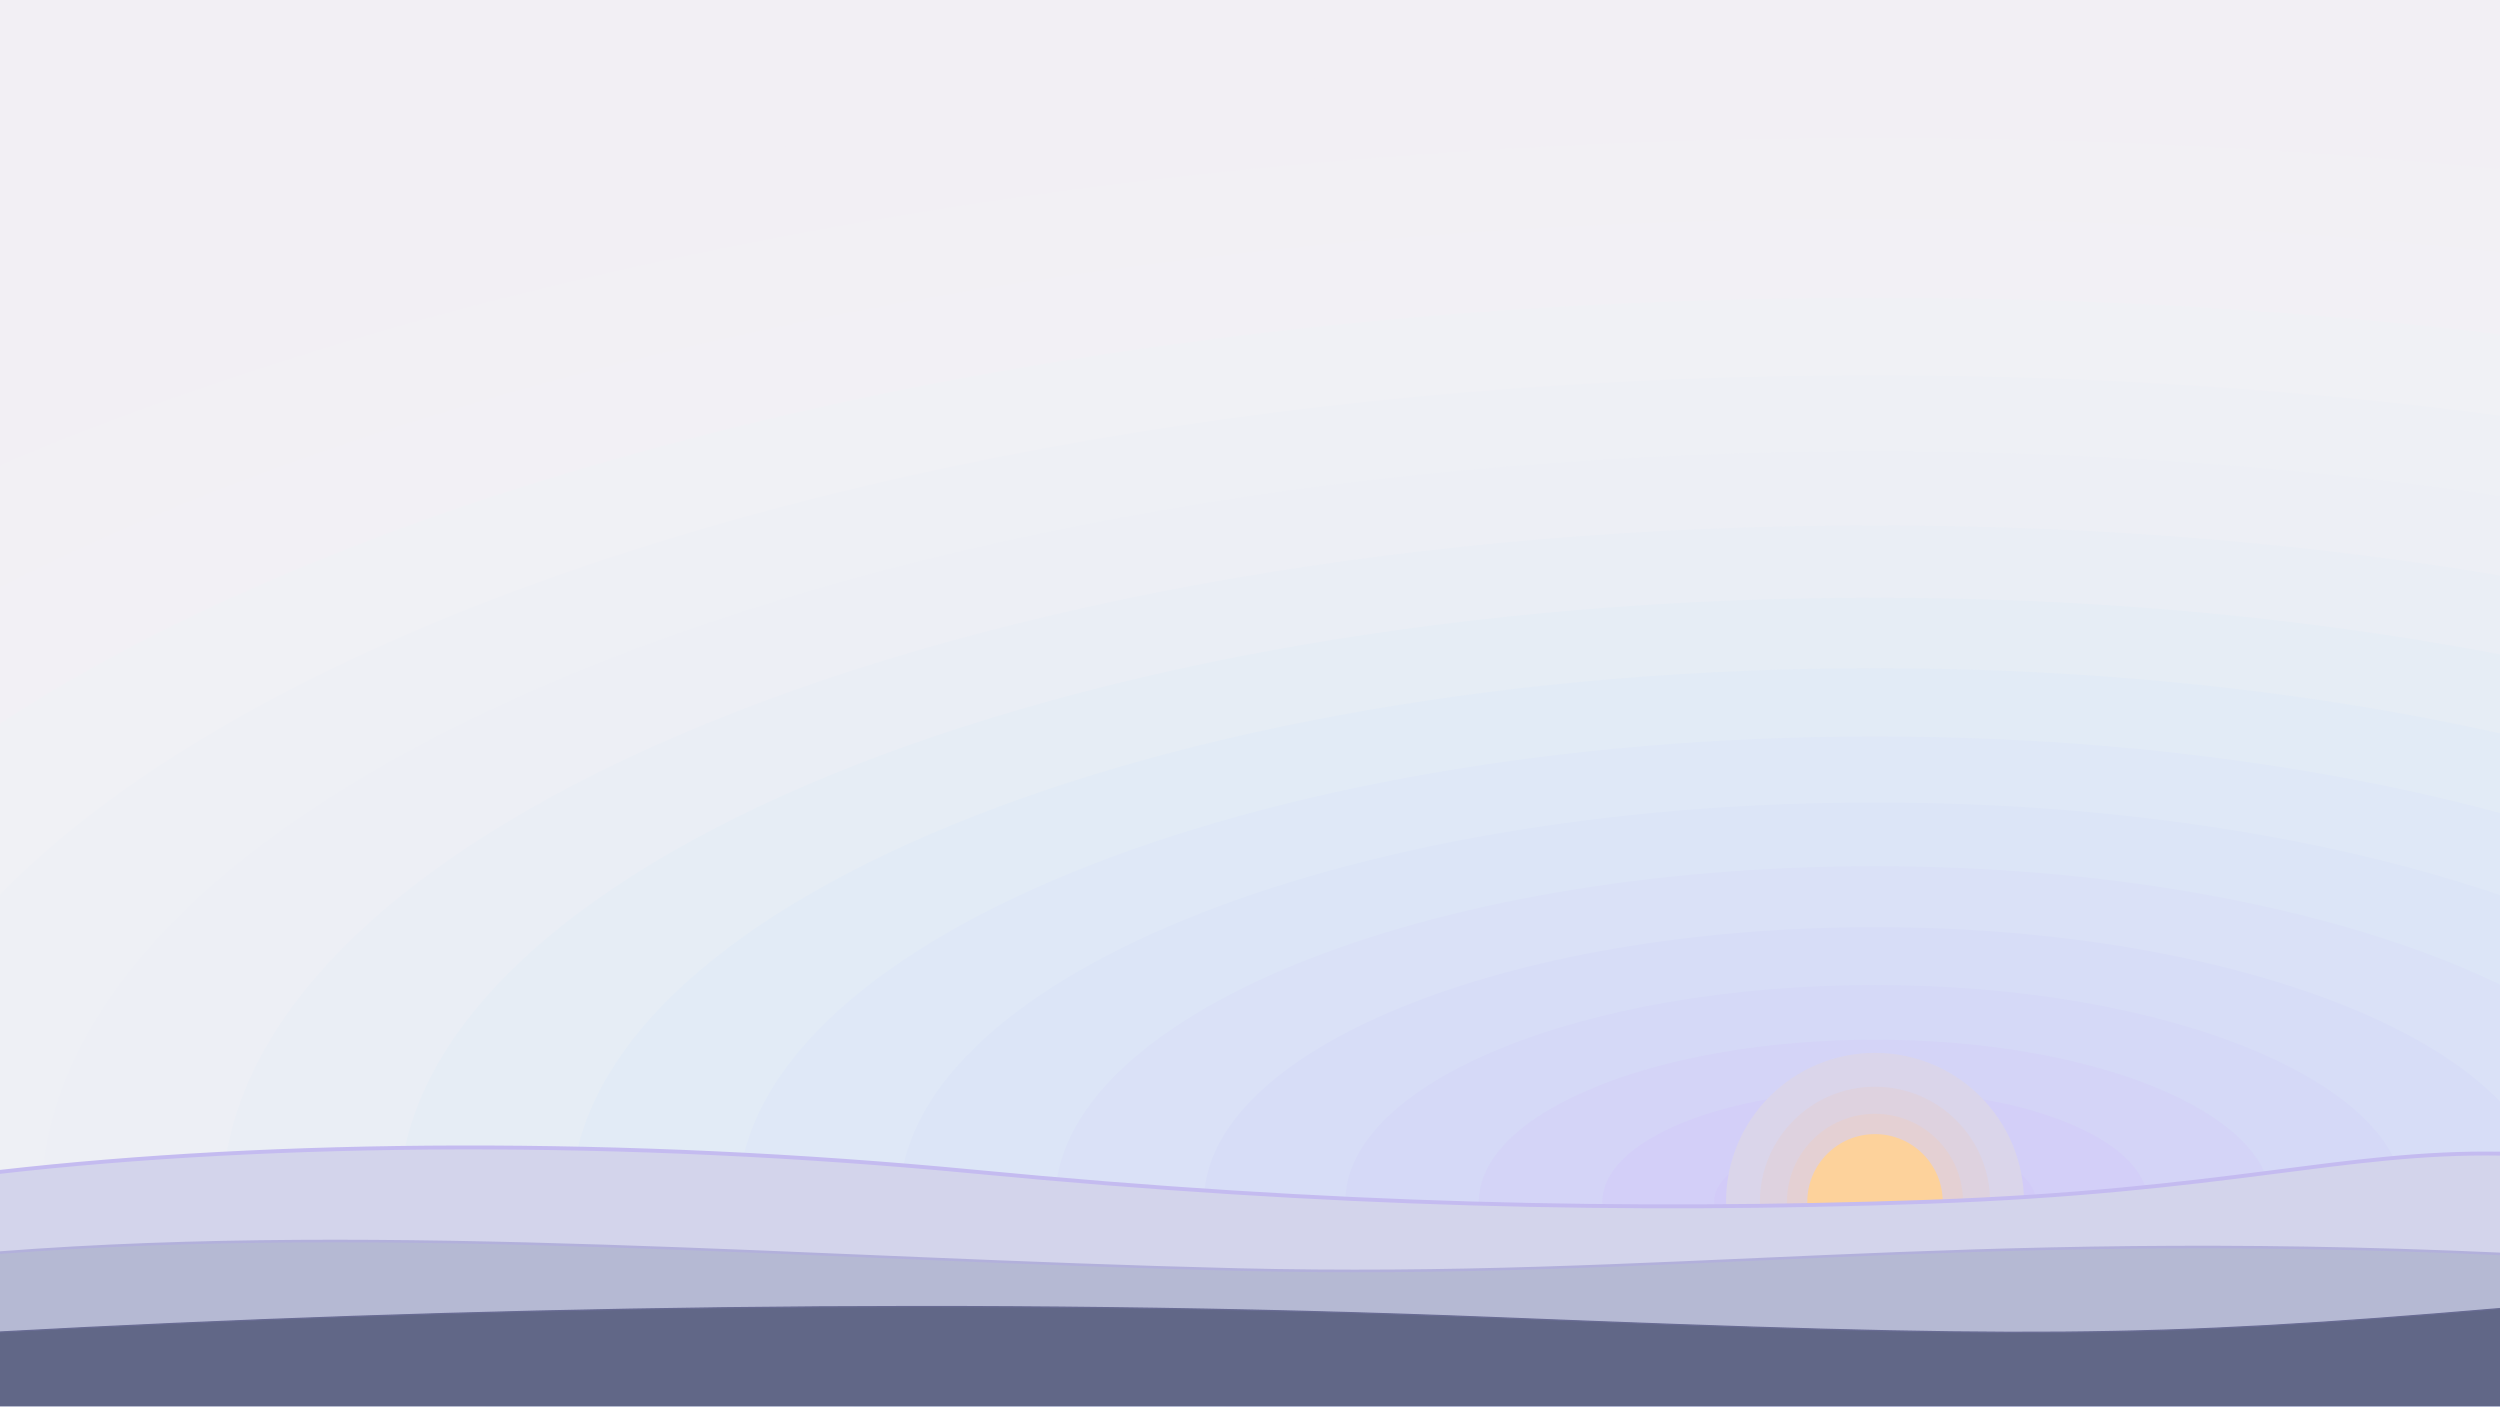
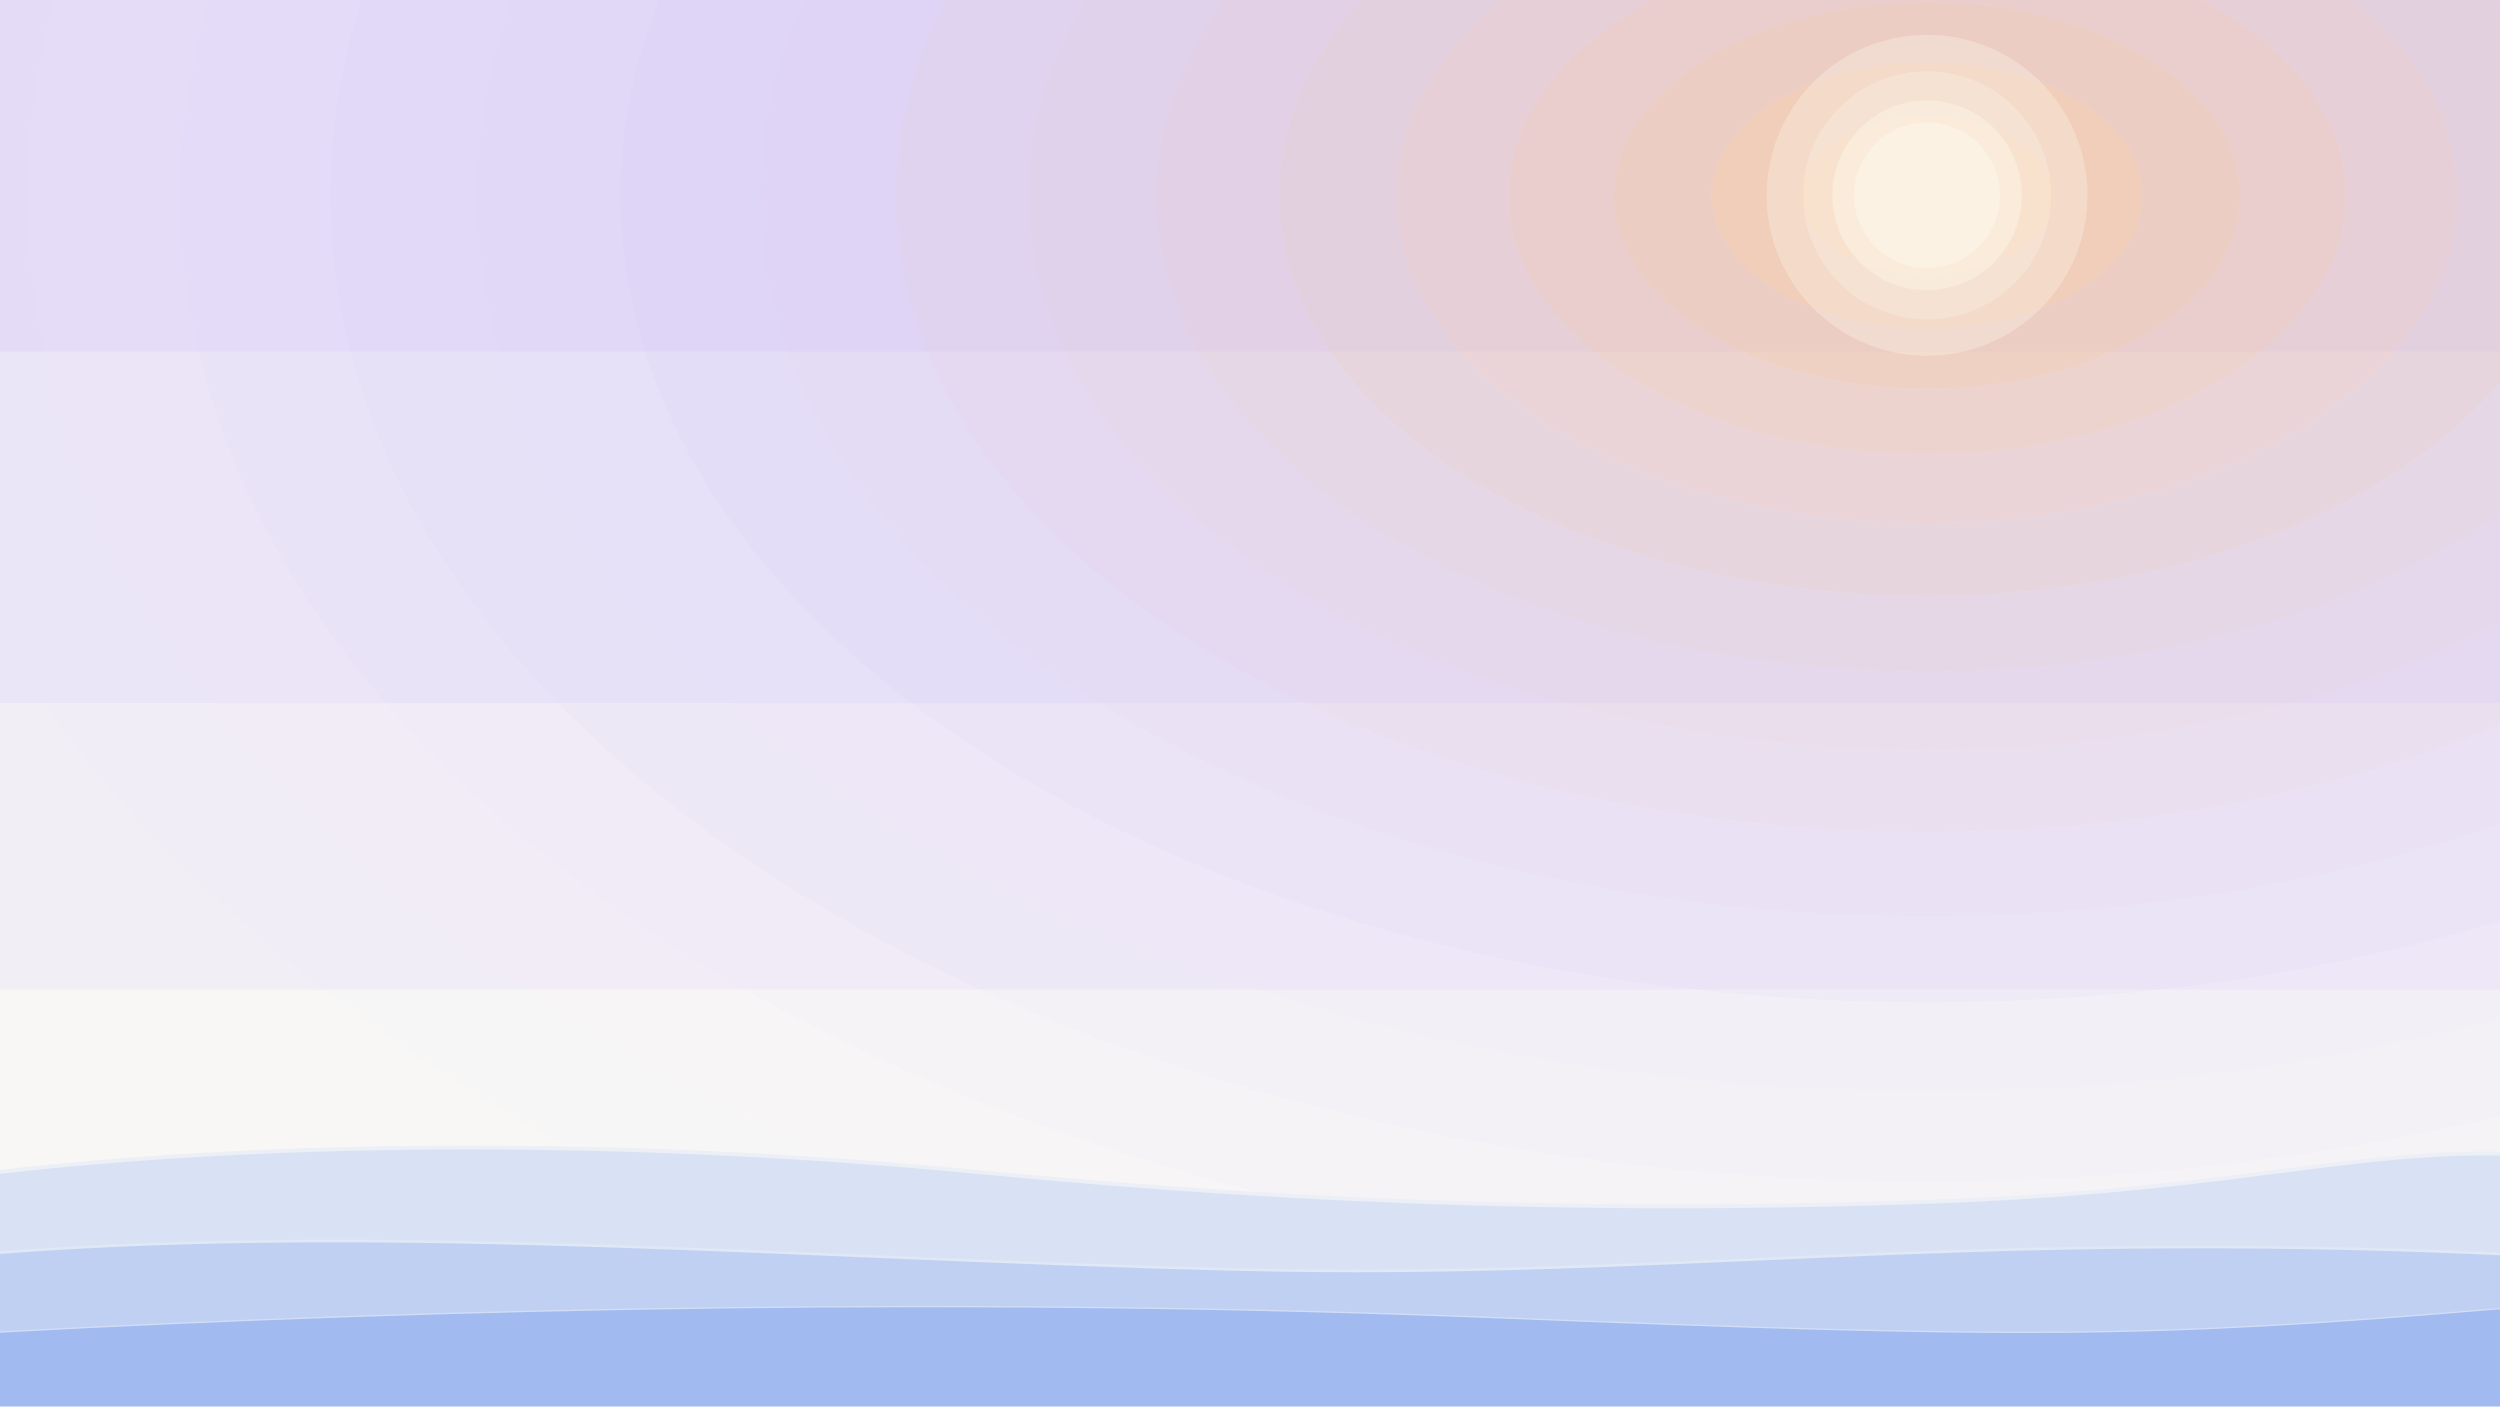
<svg xmlns="http://www.w3.org/2000/svg" viewBox="0 0 3840 2160" width="3840" height="2160" role="img">
-   <rect y="0" width="3840" height="2160" fill="#f2eff4" />
-   <rect y="540" width="3840" height="1620" fill="#f3f2f5" />
-   <rect y="1080" width="3840" height="1080" fill="#f4f4f5" />
-   <rect y="1520" width="3840" height="640" fill="#f5f7f6" />
-   <ellipse cx="2880" cy="1846" rx="4300" ry="1760" fill="#f2eff4" />
-   <ellipse cx="2880" cy="1846" rx="3992.12" ry="1633.984" fill="#f2f0f4" />
-   <ellipse cx="2880" cy="1846" rx="3689.4" ry="1510.08" fill="#f2f0f5" />
-   <ellipse cx="2880" cy="1846" rx="3392.7" ry="1388.64" fill="#f0f1f5" />
-   <ellipse cx="2880" cy="1846" rx="3101.59" ry="1269.488" fill="#eef0f5" />
-   <ellipse cx="2880" cy="1846" rx="2816.5" ry="1152.8" fill="#edeff5" />
-   <ellipse cx="2880" cy="1846" rx="2538.29" ry="1038.928" fill="#eaeef5" />
-   <ellipse cx="2880" cy="1846" rx="2266.96" ry="927.872" fill="#e6edf5" />
-   <ellipse cx="2880" cy="1846" rx="2002.51" ry="819.632" fill="#e2ebf6" />
-   <ellipse cx="2880" cy="1846" rx="1746.23" ry="714.736" fill="#dfe8f7" />
-   <ellipse cx="2880" cy="1846" rx="1498.55" ry="613.36" fill="#dce5f7" />
-   <ellipse cx="2880" cy="1846" rx="1259.47" ry="515.504" fill="#dae1f7" />
-   <ellipse cx="2880" cy="1846" rx="1030.71" ry="421.872" fill="#d7ddf7" />
-   <ellipse cx="2880" cy="1846" rx="813.56" ry="332.992" fill="#d5d9f7" />
-   <ellipse cx="2880" cy="1846" rx="608.45" ry="249.04" fill="#d4d4f7" />
-   <ellipse cx="2880" cy="1846" rx="418.82" ry="171.424" fill="#d3cff8" />
-   <ellipse cx="2880" cy="1846" rx="247.25" ry="101.2" fill="#d2cbf8" />
-   <ellipse cx="2880" cy="1846" rx="100.19" ry="41.008" fill="#d1c7f8" />
-   <circle cx="2880" cy="1846" r="228.8" fill="#dad5ea" />
-   <circle cx="2880" cy="1846" r="176.8" fill="#ded2df" />
-   <circle cx="2880" cy="1846" r="135.2" fill="#e4d0d3" />
-   <circle cx="2880" cy="1846" r="104" fill="#fdd29b" />
-   <path d="M0 1800C420 1752 960 1748 1500 1800S2500 1862 2960 1846S3600 1768 3840 1772V2160H0Z" fill="#d3d4eb" />
-   <path d="M0 1800C420 1752 960 1748 1500 1800S2500 1862 2960 1846S3600 1768 3840 1772" fill="none" stroke="#c4bbf0" stroke-width="6" stroke-linecap="round" />
-   <path d="M0 1924C600 1878 1240 1934 1900 1950S3000 1888 3840 1926V2160H0Z" fill="#b5b9d3" />
-   <path d="M0 1924C600 1878 1240 1934 1900 1950S3000 1888 3840 1926" fill="none" stroke="#b2b0db" stroke-width="4" stroke-linecap="round" />
-   <path d="M0 2046C700 2008 1500 1992 2300 2024S3300 2056 3840 2010V2160H0Z" fill="#616787" />
-   <path d="M0 2046C700 2008 1500 1992 2300 2024S3300 2056 3840 2010" fill="none" stroke="#686b93" stroke-width="2" stroke-linecap="round" />
+   <rect y="0" width="3840" height="2160" fill="#e5ddf7" />
+   <rect y="540" width="3840" height="1620" fill="#ebe6f7" />
+   <rect y="1080" width="3840" height="1080" fill="#f2eef6" />
+   <rect y="1520" width="3840" height="640" fill="#f8f7f6" />
+   <path d="M-440 300a3400 2100 0 1 0 6800 0a3400 2100 0 1 0 -6800 0ZM-196.56 300a3156.56 1949.64 0 1 0 6313.12 0a3156.56 1949.64 0 1 0 -6313.12 0Z" fill="#c4b2f9" fill-opacity="0.002" fill-rule="evenodd" />
+   <path d="M-196.56 300a3156.56 1949.64 0 1 0 6313.12 0a3156.56 1949.64 0 1 0 -6313.12 0ZM42.8 300a2917.2 1801.8 0 1 0 5834.4 0a2917.2 1801.8 0 1 0 -5834.4 0Z" fill="#c4b2f9" fill-opacity="0.013" fill-rule="evenodd" />
+   <path d="M42.8 300a2917.2 1801.8 0 1 0 5834.4 0a2917.2 1801.8 0 1 0 -5834.4 0ZM277.4 300a2682.6 1656.9 0 1 0 5365.2 0a2682.6 1656.9 0 1 0 -5365.2 0Z" fill="#c4b2f9" fill-opacity="0.031" fill-rule="evenodd" />
+   <path d="M277.4 300a2682.6 1656.9 0 1 0 5365.2 0a2682.6 1656.9 0 1 0 -5365.2 0ZM507.58 300a2452.42 1514.73 0 1 0 4904.84 0a2452.42 1514.73 0 1 0 -4904.84 0Z" fill="#c4b2f9" fill-opacity="0.056" fill-rule="evenodd" />
+   <path d="M507.58 300a2452.42 1514.73 0 1 0 4904.84 0a2452.42 1514.73 0 1 0 -4904.84 0ZM733 300a2227 1375.5 0 1 0 4454 0a2227 1375.5 0 1 0 -4454 0Z" fill="#c4b2f9" fill-opacity="0.086" fill-rule="evenodd" />
+   <path d="M733 300a2227 1375.5 0 1 0 4454 0a2227 1375.5 0 1 0 -4454 0ZM952.98 300a2007.02 1239.63 0 1 0 4014.04 0a2007.02 1239.63 0 1 0 -4014.04 0Z" fill="#c4b2f9" fill-opacity="0.121" fill-rule="evenodd" />
+   <path d="M952.98 300a2007.02 1239.63 0 1 0 4014.04 0a2007.02 1239.63 0 1 0 -4014.04 0ZM1167.52 300a1792.48 1107.12 0 1 0 3584.96 0a1792.48 1107.12 0 1 0 -3584.96 0Z" fill="#c4b2f9" fill-opacity="0.161" fill-rule="evenodd" />
+   <path d="M1167.52 300a1792.48 1107.12 0 1 0 3584.96 0a1792.48 1107.12 0 1 0 -3584.96 0ZM1376.62 300a1583.38 977.97 0 1 0 3166.76 0a1583.38 977.97 0 1 0 -3166.76 0Z" fill="#cab4ed" fill-opacity="0.204" fill-rule="evenodd" />
+   <path d="M1376.62 300a1583.38 977.97 0 1 0 3166.76 0a1583.38 977.97 0 1 0 -3166.76 0ZM1579.26 300a1380.74 852.81 0 1 0 2761.48 0a1380.74 852.81 0 1 0 -2761.48 0Z" fill="#d0b6df" fill-opacity="0.25" fill-rule="evenodd" />
+   <path d="M1579.26 300a1380.74 852.81 0 1 0 2761.48 0a1380.74 852.81 0 1 0 -2761.48 0ZM1775.1 300a1184.9 731.85 0 1 0 2369.8 0a1184.9 731.85 0 1 0 -2369.8 0Z" fill="#d7b8d3" fill-opacity="0.298" fill-rule="evenodd" />
+   <path d="M1775.1 300a1184.9 731.85 0 1 0 2369.8 0a1184.9 731.85 0 1 0 -2369.8 0ZM1964.14 300a995.86 615.09 0 1 0 1991.72 0a995.86 615.09 0 1 0 -1991.72 0Z" fill="#dcbac6" fill-opacity="0.349" fill-rule="evenodd" />
+   <path d="M1964.14 300a995.86 615.09 0 1 0 1991.72 0a995.86 615.09 0 1 0 -1991.72 0ZM2145.02 300a814.98 503.37 0 1 0 1629.96 0a814.98 503.37 0 1 0 -1629.96 0Z" fill="#e2bcba" fill-opacity="0.401" fill-rule="evenodd" />
+   <path d="M2145.02 300a814.98 503.37 0 1 0 1629.96 0a814.98 503.37 0 1 0 -1629.96 0ZM2316.72 300a643.28 397.32 0 1 0 1286.56 0a643.28 397.32 0 1 0 -1286.56 0Z" fill="#e8beaf" fill-opacity="0.453" fill-rule="evenodd" />
+   <path d="M2316.72 300a643.28 397.32 0 1 0 1286.56 0a643.28 397.32 0 1 0 -1286.56 0ZM2478.9 300a481.1 297.15 0 1 0 962.2 0a481.1 297.15 0 1 0 -962.2 0Z" fill="#edc0a4" fill-opacity="0.506" fill-rule="evenodd" />
+   <path d="M2478.9 300a481.1 297.15 0 1 0 962.2 0a481.1 297.15 0 1 0 -962.2 0ZM2628.84 300a331.16 204.54 0 1 0 662.32 0a331.16 204.54 0 1 0 -662.32 0Z" fill="#f1c19a" fill-opacity="0.557" fill-rule="evenodd" />
+   <path d="M2628.84 300a331.16 204.54 0 1 0 662.32 0a331.16 204.54 0 1 0 -662.32 0ZM2764.5 300a195.5 120.75 0 1 0 391 0a195.5 120.75 0 1 0 -391 0Z" fill="#f6c391" fill-opacity="0.605" fill-rule="evenodd" />
+   <path d="M2764.5 300a195.5 120.75 0 1 0 391 0a195.5 120.75 0 1 0 -391 0ZM2880.78 300a79.22 48.93 0 1 0 158.44 0a79.22 48.93 0 1 0 -158.44 0Z" fill="#fac589" fill-opacity="0.65" fill-rule="evenodd" />
+   <path d="M2880.78 300a79.22 48.93 0 1 0 158.44 0a79.22 48.93 0 1 0 -158.44 0Z" fill="#fcc582" fill-opacity="0.685" fill-rule="evenodd" />
+   <circle cx="2960" cy="300" r="246.4" fill="#fbf2e4" fill-opacity="0.35" />
+   <circle cx="2960" cy="300" r="190.4" fill="#fbf2e4" fill-opacity="0.308" />
+   <circle cx="2960" cy="300" r="145.6" fill="#fbf2e4" fill-opacity="0.556" />
+   <circle cx="2960" cy="300" r="112" fill="#fbf2e4" />
+   <path d="M0 1800C420 1752 960 1748 1500 1800S2500 1862 2960 1846S3600 1768 3840 1772V2160H0Z" fill="#d9e2f4" />
+   <path d="M0 1800C420 1752 960 1748 1500 1800S2500 1862 2960 1846S3600 1768 3840 1772" fill="none" stroke="#eceff5" stroke-width="6" stroke-linecap="round" />
+   <path d="M0 1924C600 1878 1240 1934 1900 1950S3000 1888 3840 1926V2160H0Z" fill="#bfd0f3" />
+   <path d="M0 1924C600 1878 1240 1934 1900 1950S3000 1888 3840 1926" fill="none" stroke="#e0e7f5" stroke-width="4" stroke-linecap="round" />
+   <path d="M0 2046C700 2008 1500 1992 2300 2024S3300 2056 3840 2010V2160H0Z" fill="#a1bbf1" />
+   <path d="M0 2046C700 2008 1500 1992 2300 2024S3300 2056 3840 2010" fill="none" stroke="#d3def4" stroke-width="2" stroke-linecap="round" />
</svg>
